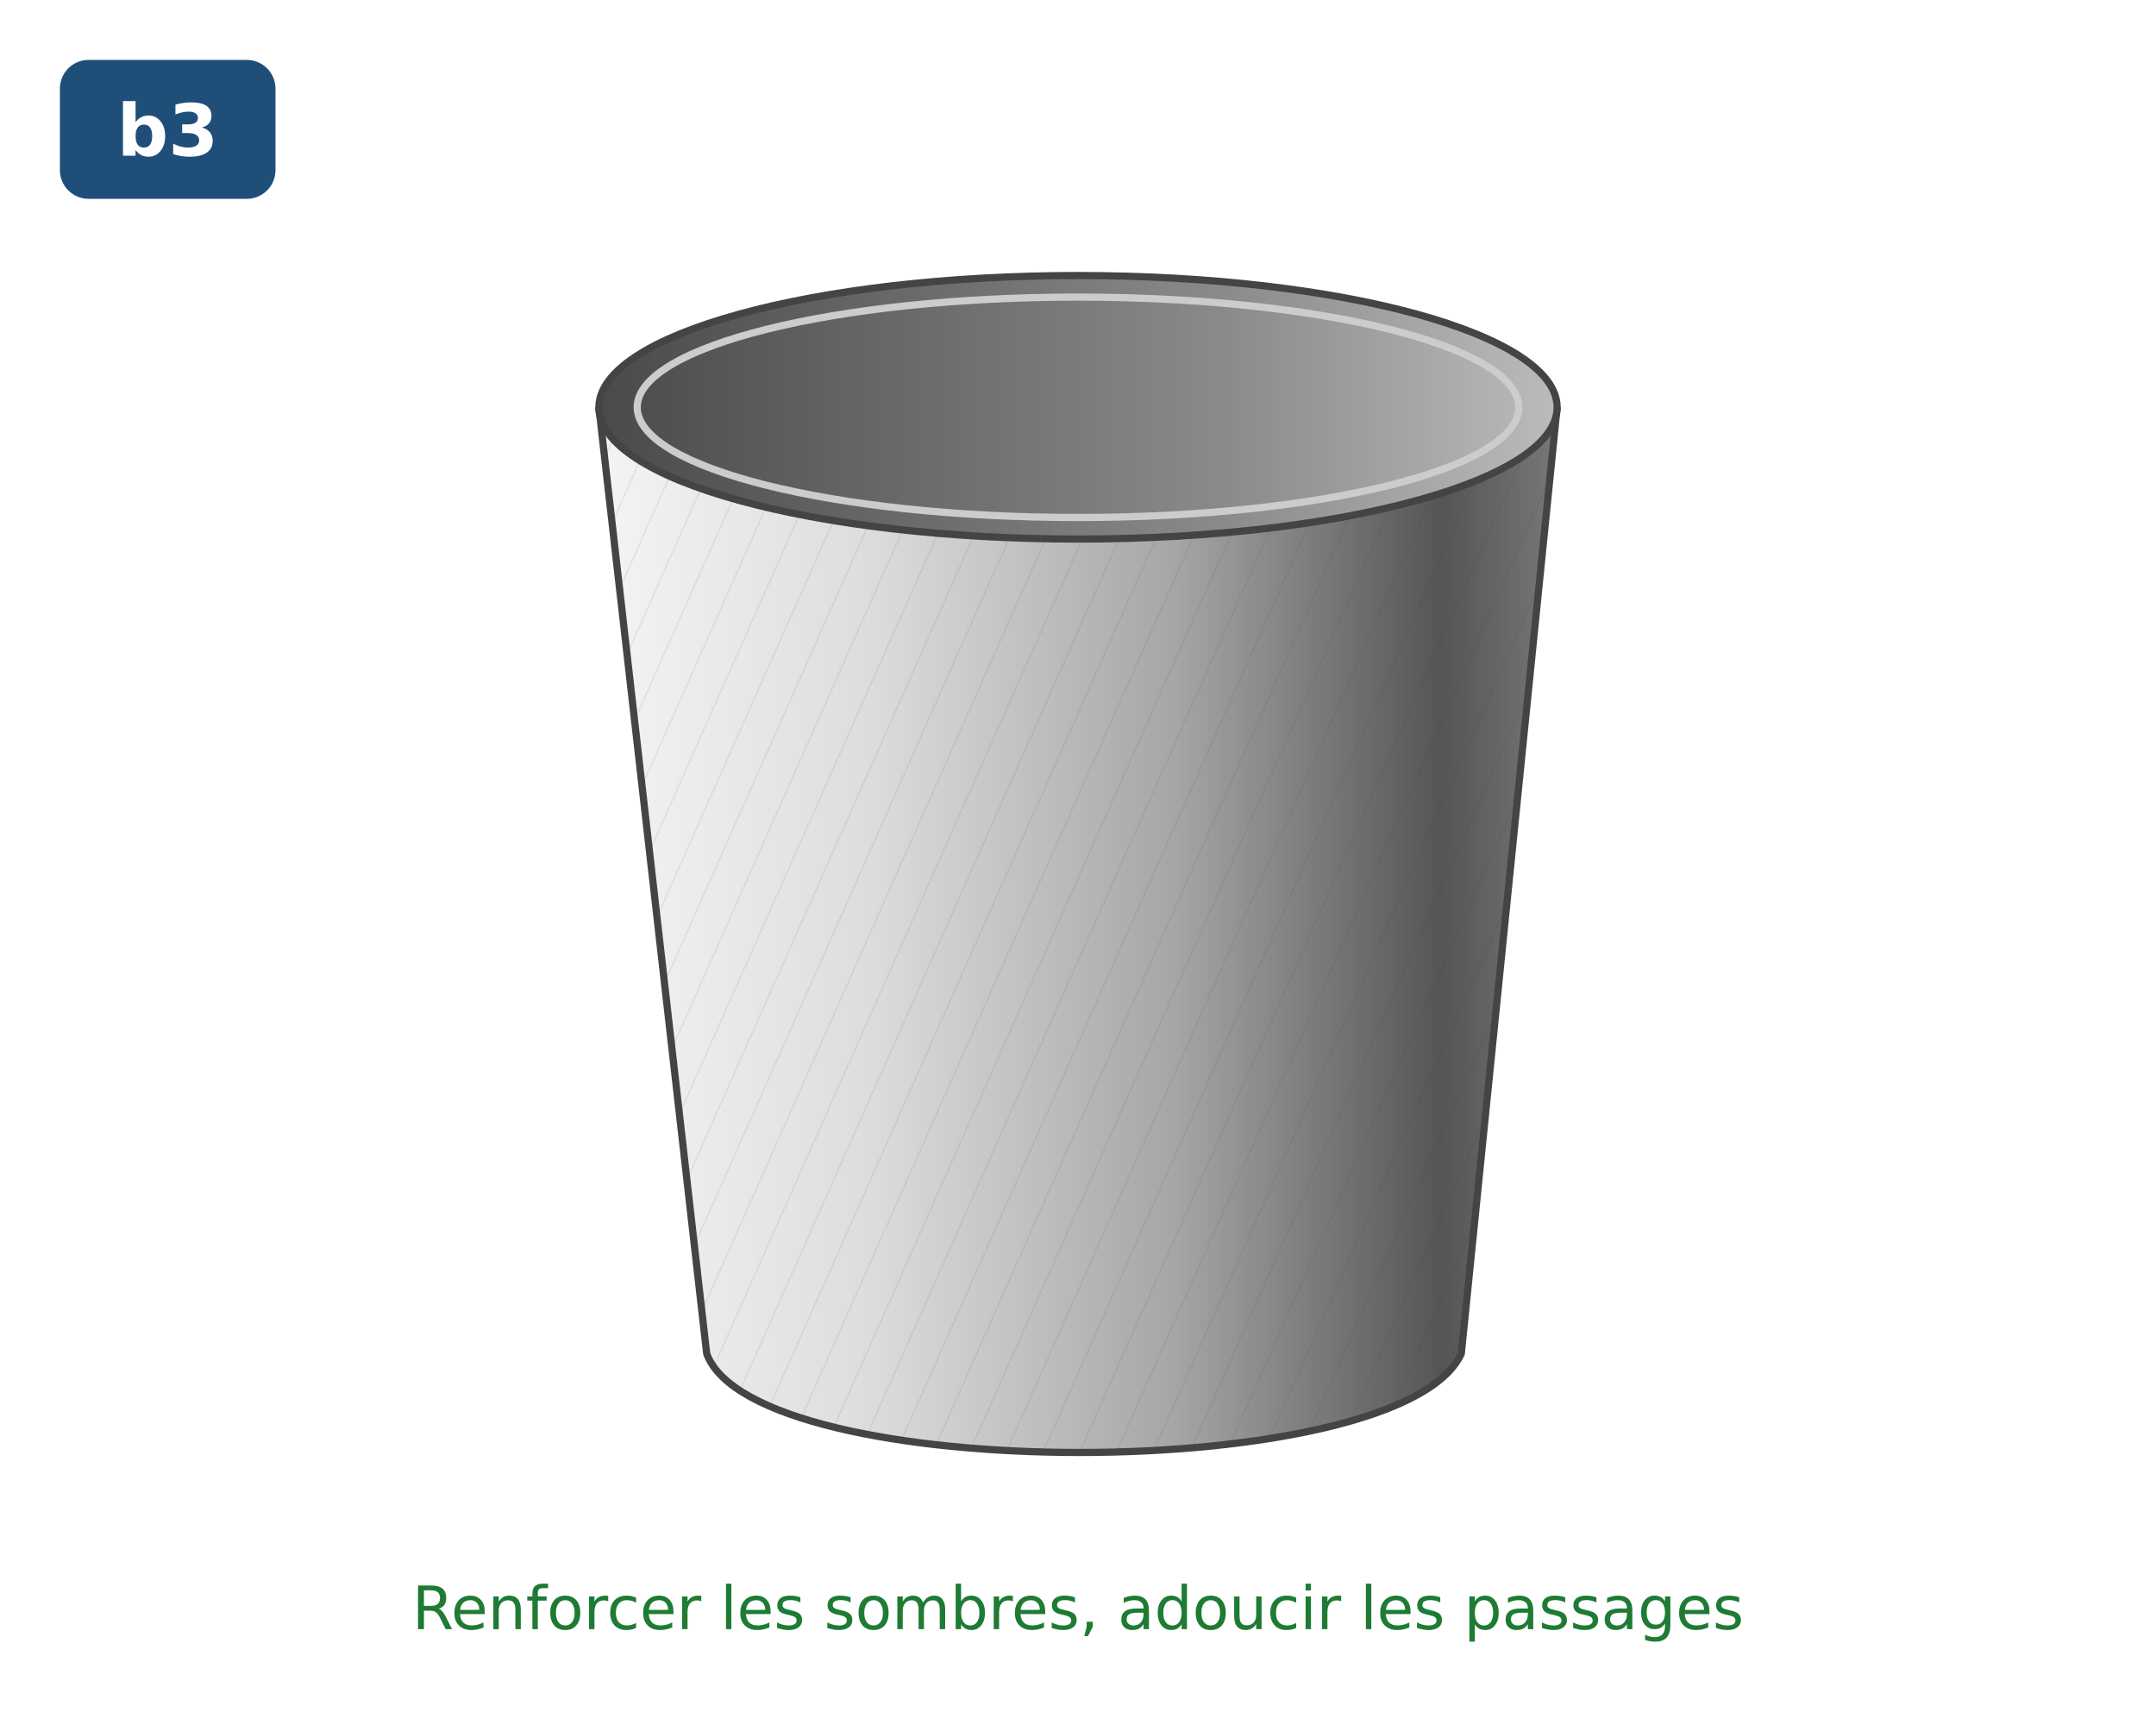
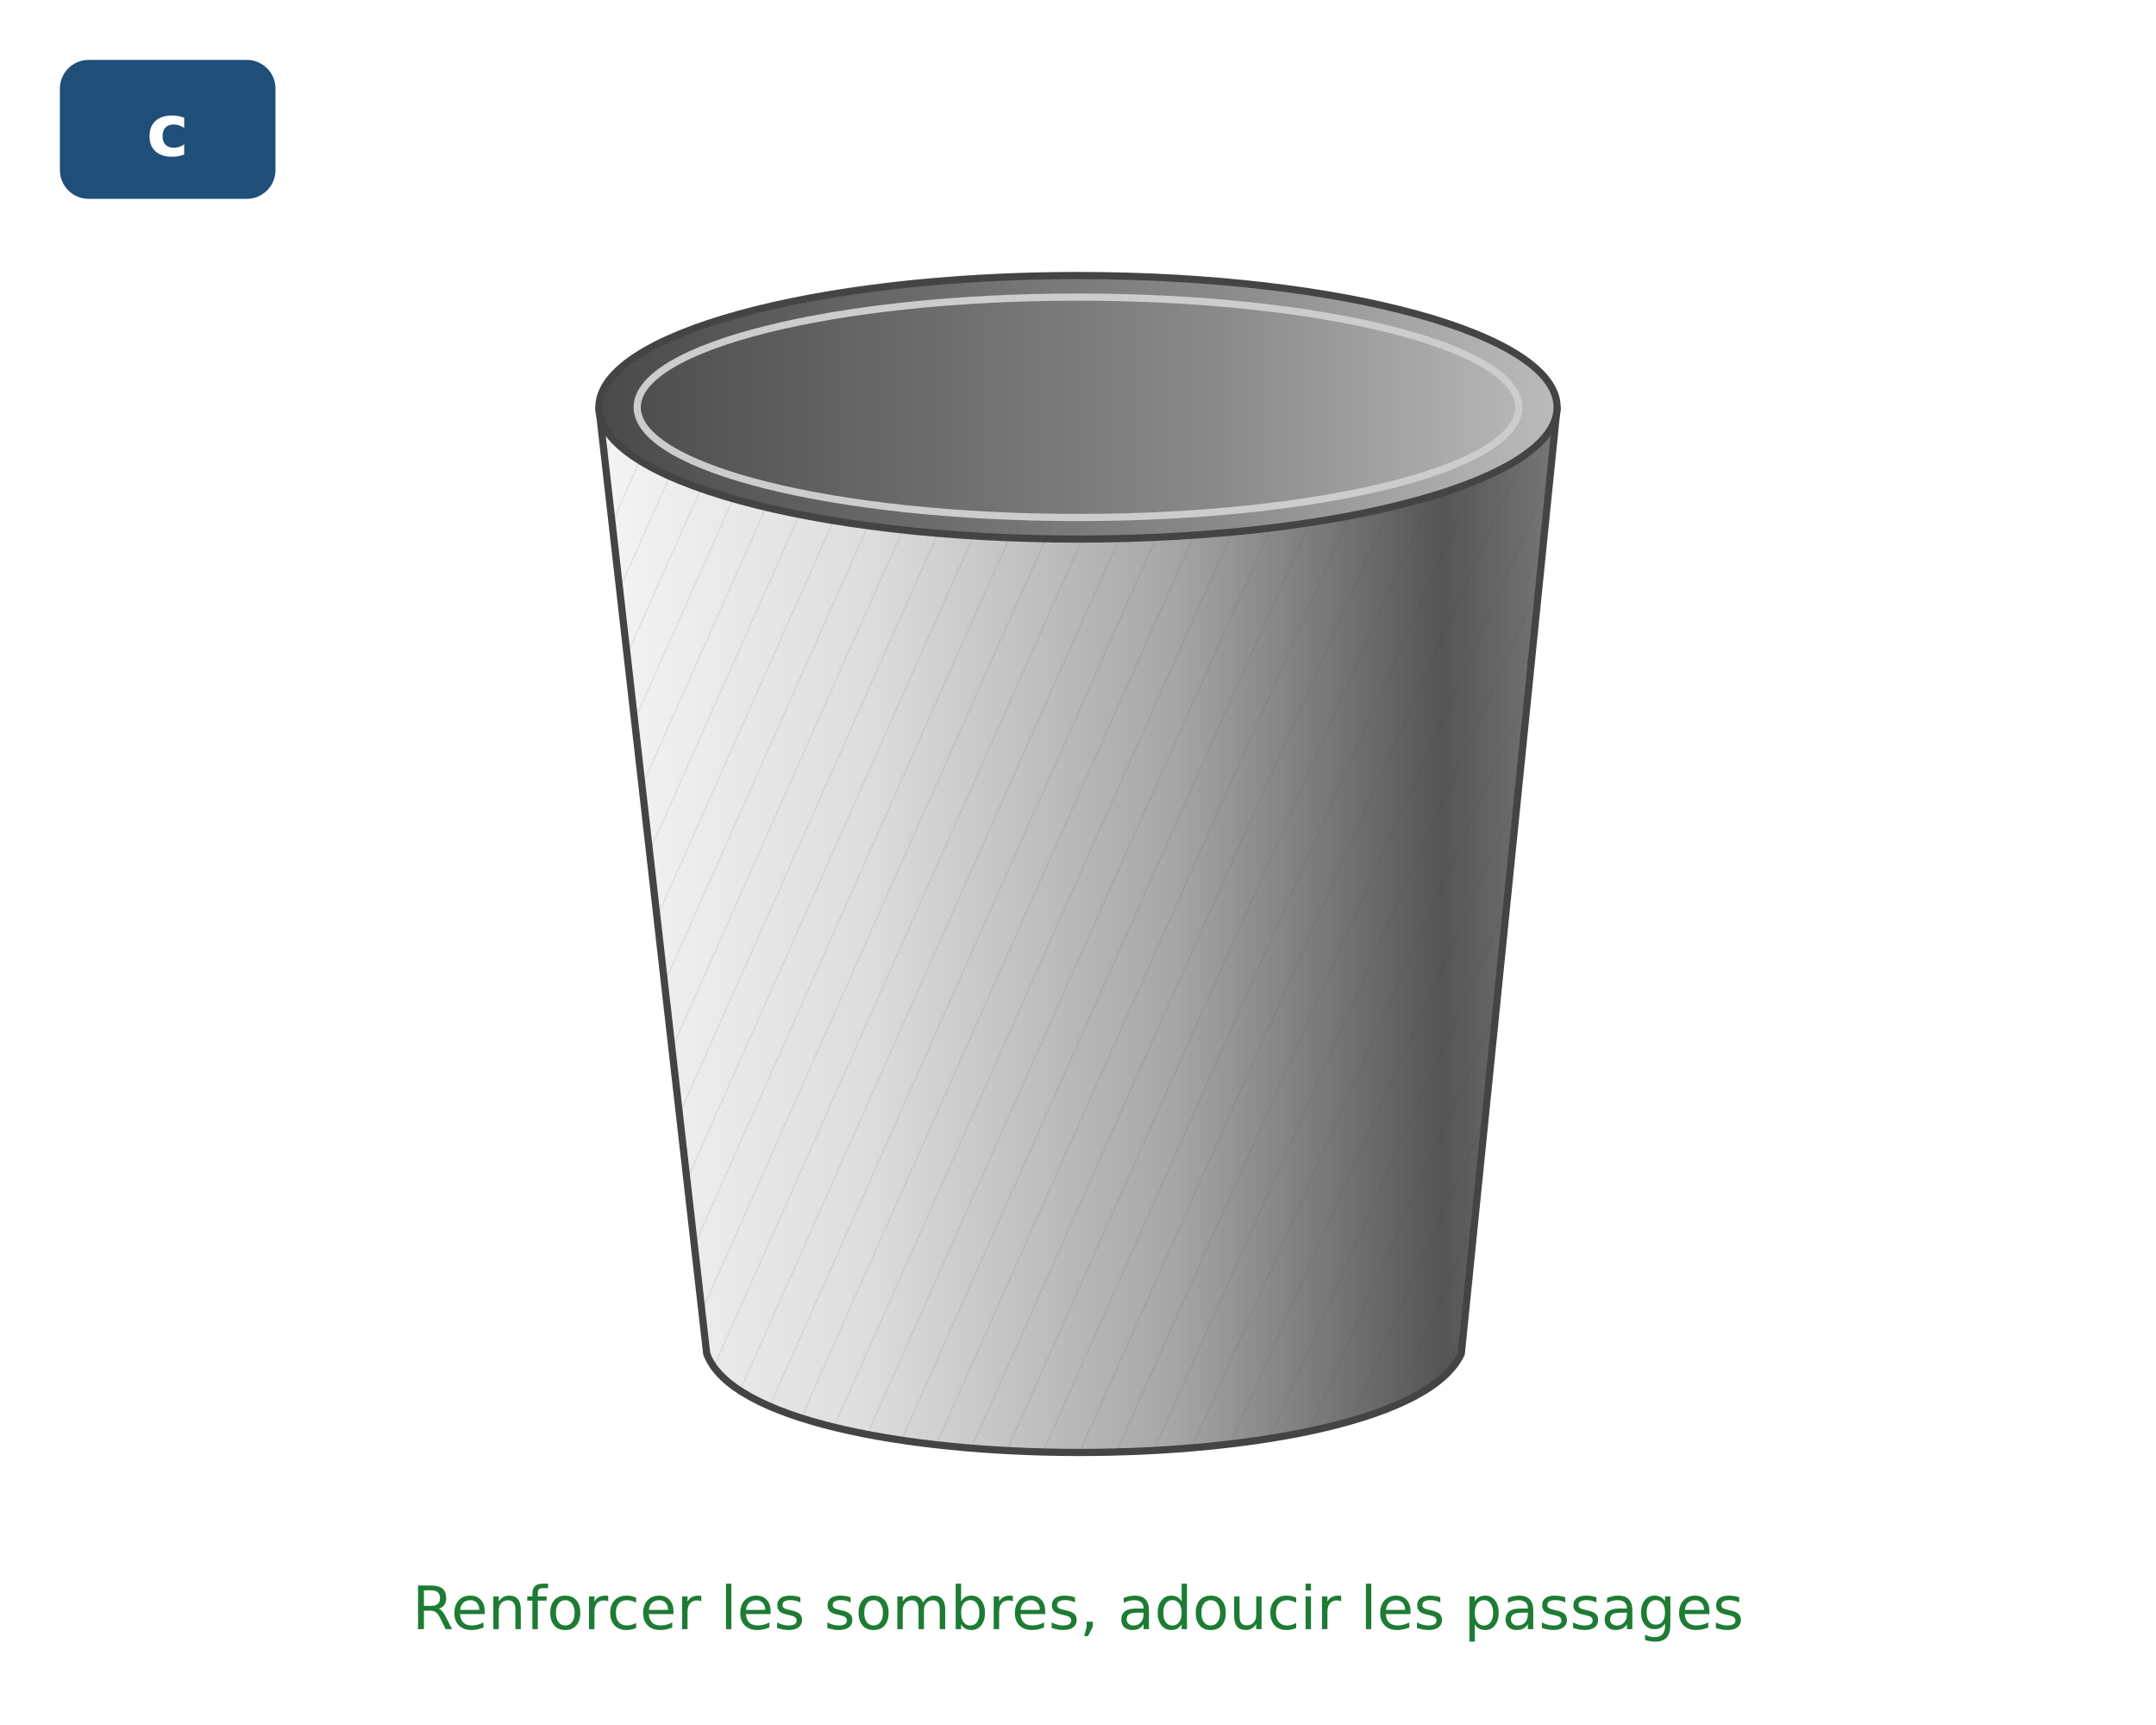
<svg xmlns="http://www.w3.org/2000/svg" width="900" height="720" viewBox="0 0 900 720">
  <defs>
    <linearGradient id="body-mid" x1="0" y1="0" x2="1" y2="0">
      <stop offset="0" stop-color="#F2F2F2" />
      <stop offset="0.45" stop-color="#D2D2D2" />
      <stop offset="1" stop-color="#9A9A9A" />
    </linearGradient>
    <linearGradient id="body-full" x1="0" y1="0" x2="1" y2="0">
      <stop offset="0" stop-color="#F4F4F4" />
      <stop offset="0.28" stop-color="#DDDDDD" />
      <stop offset="0.60" stop-color="#A6A6A6" />
      <stop offset="0.88" stop-color="#555555" />
      <stop offset="1" stop-color="#777777" />
    </linearGradient>
    <linearGradient id="inside" x1="0" y1="0" x2="1" y2="0">
      <stop offset="0" stop-color="#4A4A4A" />
      <stop offset="0.65" stop-color="#8A8A8A" />
      <stop offset="1" stop-color="#BBBBBB" />
    </linearGradient>
    <linearGradient id="cast" x1="0" y1="0" x2="1" y2="0">
      <stop offset="0" stop-color="#333333" stop-opacity="0.75" />
      <stop offset="1" stop-color="#777777" stop-opacity="0.08" />
    </linearGradient>
    <pattern id="hatch" width="14" height="14" patternUnits="userSpaceOnUse" patternTransform="rotate(24)">
      <line x1="0" y1="0" x2="0" y2="14" stroke="#333" stroke-width="1" opacity="0.10" />
    </pattern>
    <clipPath id="body-clip">
      <path d="M250,170 C250,225 650,225 650,170 L610,565 C585,620 315,620 295,565 Z" />
    </clipPath>
    <filter id="soft">
      <feGaussianBlur stdDeviation="7" />
    </filter>
  </defs>
  <rect width="100%" height="100%" fill="white" />
  <rect x="25" y="25" width="90" height="58" rx="12" fill="#1F4E79" />
-   <text x="70" y="65" font-family="DejaVu Sans, Arial, sans-serif" font-size="30" fill="white" text-anchor="middle" font-weight="bold">b3</text>
+   <text x="70" y="65" font-family="DejaVu Sans, Arial, sans-serif" font-size="30" fill="white" text-anchor="middle" font-weight="bold">c</text>
  <path d="M250,170 C250,225 650,225 650,170 L610,565 C585,620 315,620 295,565 Z" fill="url(#body-full)" stroke="#444" stroke-width="3" />
  <rect x="230" y="100" width="450" height="540" fill="url(#hatch)" clip-path="url(#body-clip)" />
  <ellipse cx="450" cy="170" rx="200" ry="55" fill="url(#inside)" stroke="#444" stroke-width="3" />
  <ellipse cx="450" cy="170" rx="184" ry="46" fill="none" stroke="#CCCCCC" stroke-width="3" />
  <text x="450" y="680" font-family="DejaVu Sans, Arial, sans-serif" font-size="25" fill="#1E7B34" text-anchor="middle" font-weight="normal">Renforcer les sombres, adoucir les passages</text>
</svg>
